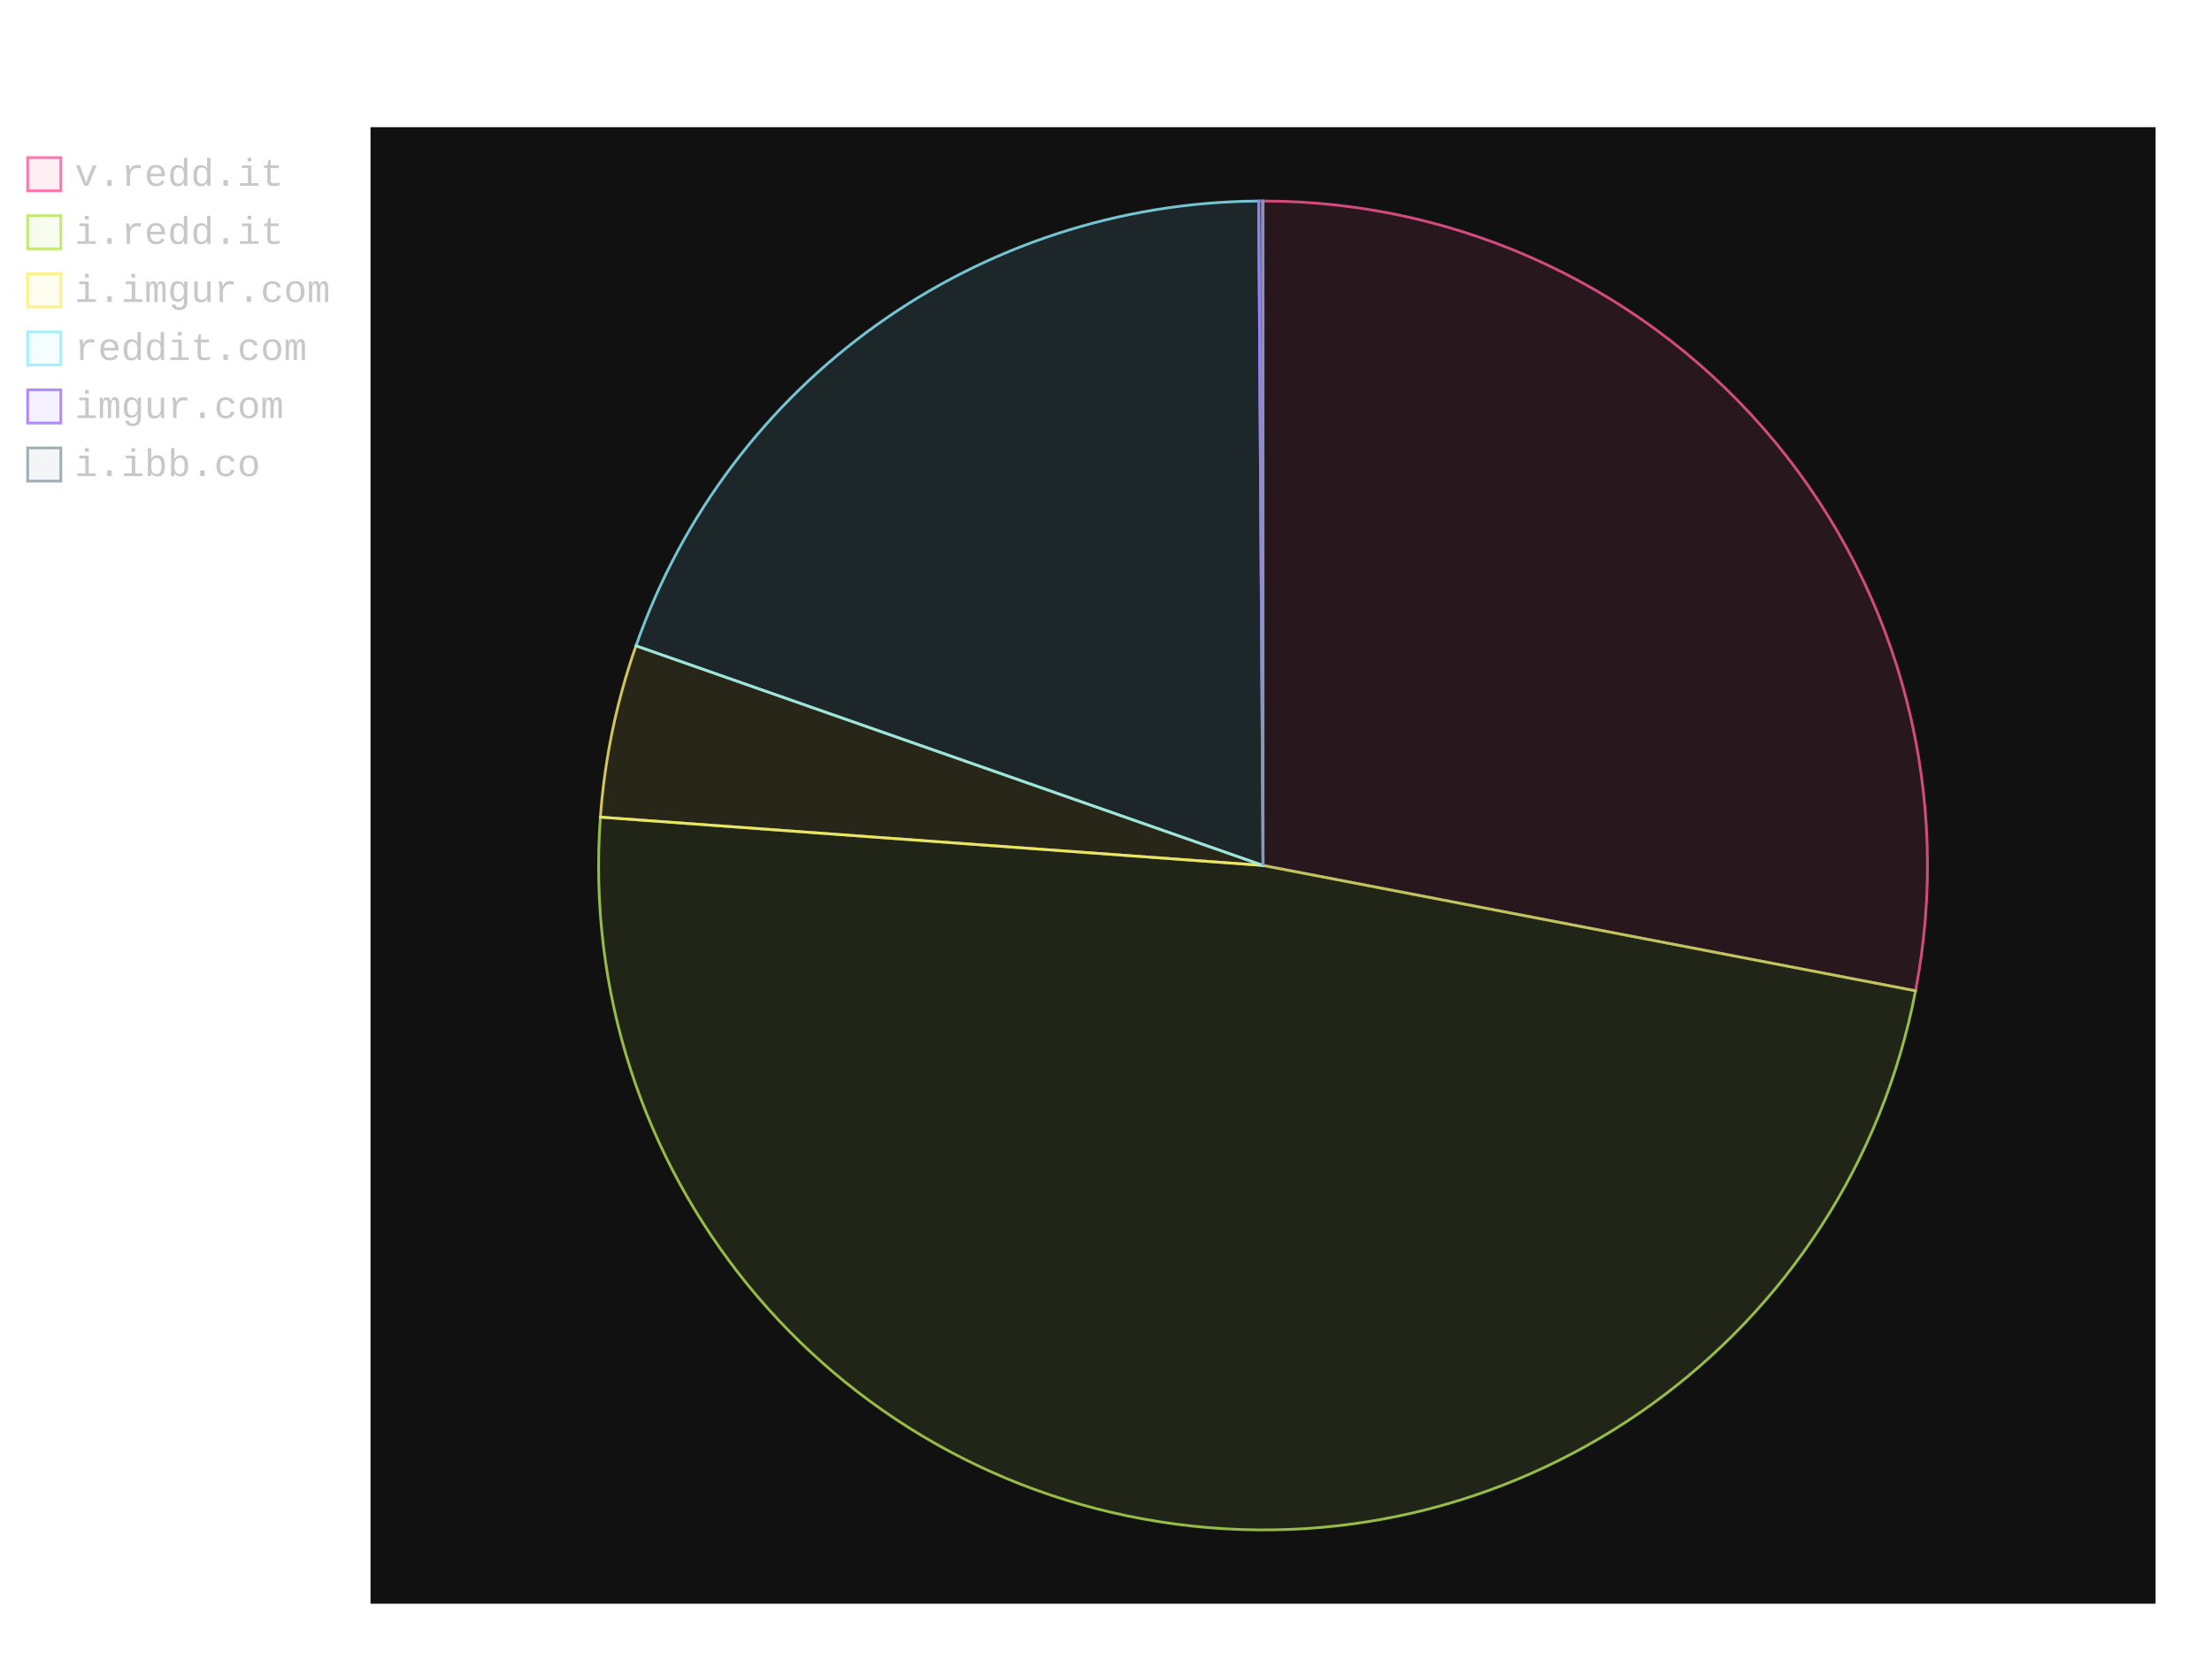
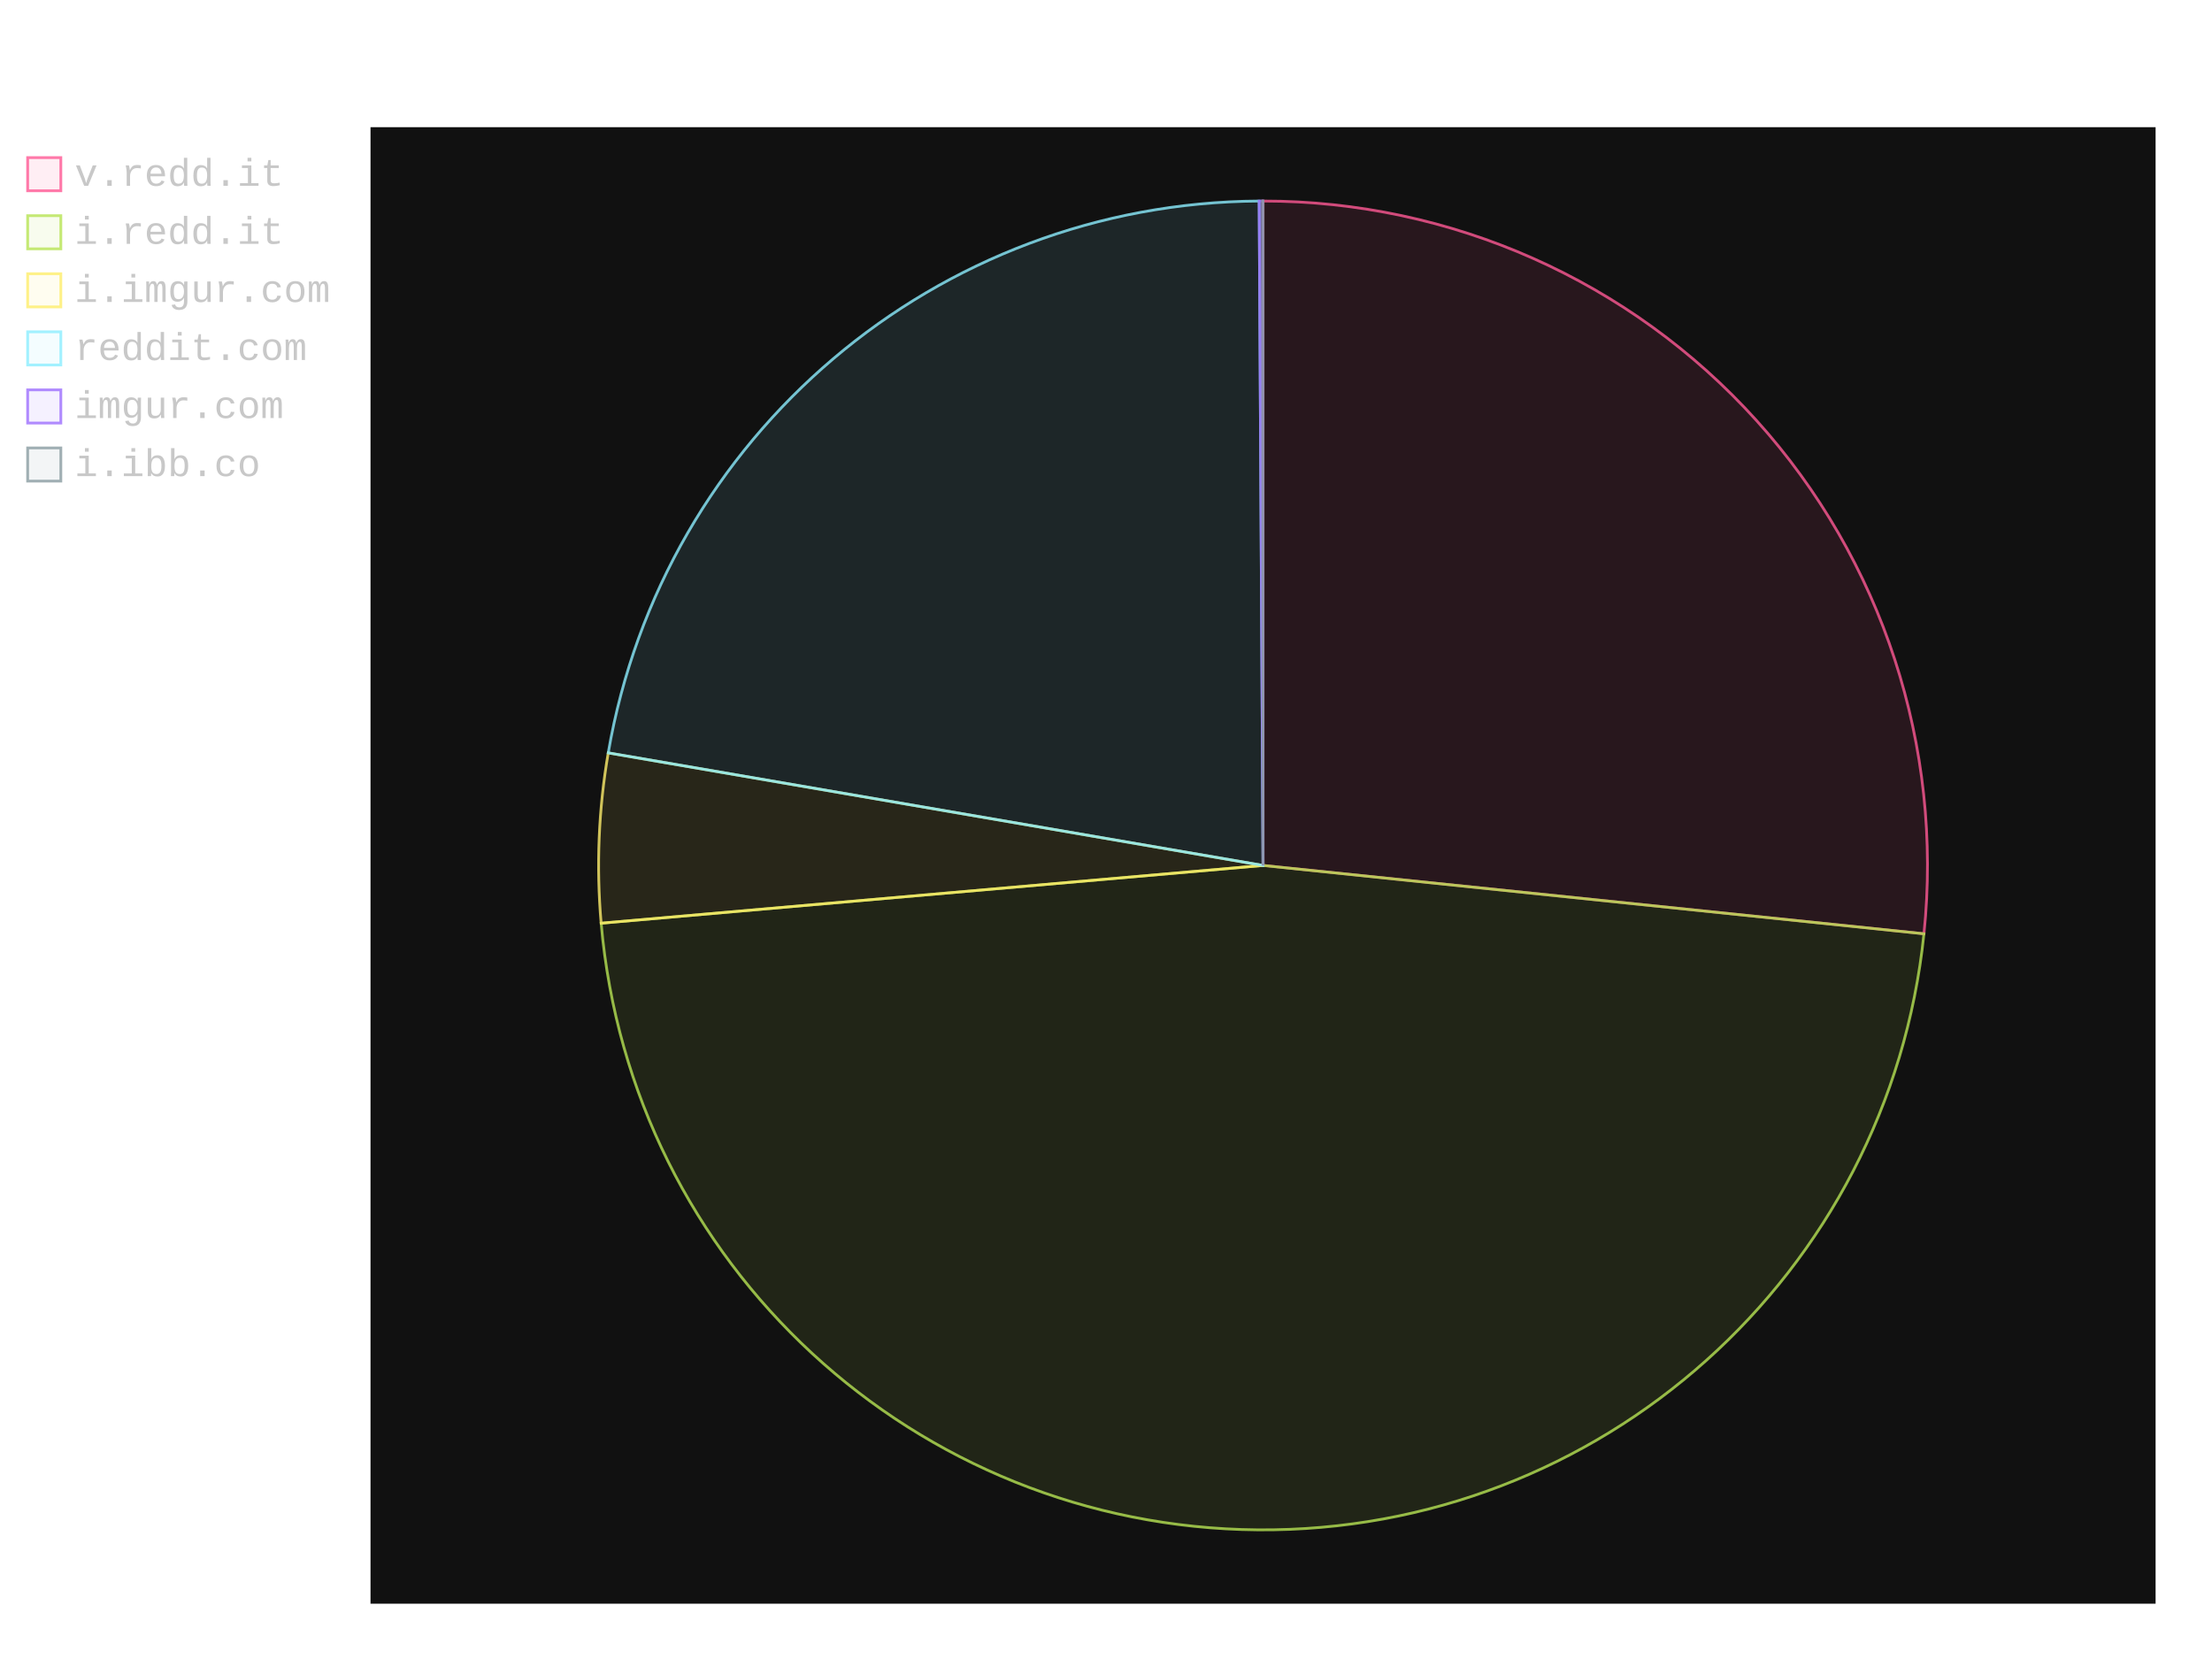
- <svg xmlns="http://www.w3.org/2000/svg" id="chart-ddd805a8-e7df-4761-8694-a3ccb7ba3b9c" class="pygal-chart" viewBox="0 0 800 600">
+ <svg xmlns="http://www.w3.org/2000/svg" id="chart-b8b726ad-908a-4d61-a55b-5cfc2bc0a9ee" class="pygal-chart" viewBox="0 0 800 600">
  <defs>
-     <style type="text/css">#chart-ddd805a8-e7df-4761-8694-a3ccb7ba3b9c{-webkit-user-select:none;-webkit-font-smoothing:antialiased;font-family:Consolas,"Liberation Mono",Menlo,Courier,monospace}#chart-ddd805a8-e7df-4761-8694-a3ccb7ba3b9c .title{font-family:Consolas,"Liberation Mono",Menlo,Courier,monospace;font-size:16px}#chart-ddd805a8-e7df-4761-8694-a3ccb7ba3b9c .legends .legend text{font-family:Consolas,"Liberation Mono",Menlo,Courier,monospace;font-size:14px}#chart-ddd805a8-e7df-4761-8694-a3ccb7ba3b9c .axis text{font-family:Consolas,"Liberation Mono",Menlo,Courier,monospace;font-size:10px}#chart-ddd805a8-e7df-4761-8694-a3ccb7ba3b9c .axis text.major{font-family:Consolas,"Liberation Mono",Menlo,Courier,monospace;font-size:10px}#chart-ddd805a8-e7df-4761-8694-a3ccb7ba3b9c .text-overlay text.value{font-family:Consolas,"Liberation Mono",Menlo,Courier,monospace;font-size:16px}#chart-ddd805a8-e7df-4761-8694-a3ccb7ba3b9c .text-overlay text.label{font-family:Consolas,"Liberation Mono",Menlo,Courier,monospace;font-size:10px}#chart-ddd805a8-e7df-4761-8694-a3ccb7ba3b9c .tooltip{font-family:Consolas,"Liberation Mono",Menlo,Courier,monospace;font-size:14px}#chart-ddd805a8-e7df-4761-8694-a3ccb7ba3b9c text.no_data{font-family:Consolas,"Liberation Mono",Menlo,Courier,monospace;font-size:64px}
- #chart-ddd805a8-e7df-4761-8694-a3ccb7ba3b9c{background-color:rgba(0,0,0,0)}#chart-ddd805a8-e7df-4761-8694-a3ccb7ba3b9c path,#chart-ddd805a8-e7df-4761-8694-a3ccb7ba3b9c line,#chart-ddd805a8-e7df-4761-8694-a3ccb7ba3b9c rect,#chart-ddd805a8-e7df-4761-8694-a3ccb7ba3b9c circle{-webkit-transition:0.3s ease-out;-moz-transition:0.3s ease-out;transition:0.3s ease-out}#chart-ddd805a8-e7df-4761-8694-a3ccb7ba3b9c .graph &gt; .background{fill:rgba(0,0,0,0)}#chart-ddd805a8-e7df-4761-8694-a3ccb7ba3b9c .plot &gt; .background{fill:#111}#chart-ddd805a8-e7df-4761-8694-a3ccb7ba3b9c .graph{fill:rgba(200,200,200,1)}#chart-ddd805a8-e7df-4761-8694-a3ccb7ba3b9c text.no_data{fill:rgba(255,255,255,1)}#chart-ddd805a8-e7df-4761-8694-a3ccb7ba3b9c .title{fill:rgba(255,255,255,1)}#chart-ddd805a8-e7df-4761-8694-a3ccb7ba3b9c .legends .legend text{fill:rgba(200,200,200,1)}#chart-ddd805a8-e7df-4761-8694-a3ccb7ba3b9c .legends .legend:hover text{fill:rgba(255,255,255,1)}#chart-ddd805a8-e7df-4761-8694-a3ccb7ba3b9c .axis .line{stroke:rgba(255,255,255,1)}#chart-ddd805a8-e7df-4761-8694-a3ccb7ba3b9c .axis .guide.line{stroke:#555}#chart-ddd805a8-e7df-4761-8694-a3ccb7ba3b9c .axis .major.line{stroke:rgba(200,200,200,1)}#chart-ddd805a8-e7df-4761-8694-a3ccb7ba3b9c .axis text.major{fill:rgba(255,255,255,1)}#chart-ddd805a8-e7df-4761-8694-a3ccb7ba3b9c .axis.y .guides:hover .guide.line,#chart-ddd805a8-e7df-4761-8694-a3ccb7ba3b9c .line-graph .axis.x .guides:hover .guide.line,#chart-ddd805a8-e7df-4761-8694-a3ccb7ba3b9c .stackedline-graph .axis.x .guides:hover .guide.line,#chart-ddd805a8-e7df-4761-8694-a3ccb7ba3b9c .xy-graph .axis.x .guides:hover .guide.line{stroke:rgba(255,255,255,1)}#chart-ddd805a8-e7df-4761-8694-a3ccb7ba3b9c .axis .guides:hover text{fill:rgba(255,255,255,1)}#chart-ddd805a8-e7df-4761-8694-a3ccb7ba3b9c .reactive{fill-opacity:.1;stroke-opacity:.8;stroke-width:1}#chart-ddd805a8-e7df-4761-8694-a3ccb7ba3b9c .ci{stroke:rgba(200,200,200,1)}#chart-ddd805a8-e7df-4761-8694-a3ccb7ba3b9c .reactive.active,#chart-ddd805a8-e7df-4761-8694-a3ccb7ba3b9c .active .reactive{fill-opacity:.75;stroke-opacity:.9;stroke-width:4}#chart-ddd805a8-e7df-4761-8694-a3ccb7ba3b9c .ci .reactive.active{stroke-width:1.5}#chart-ddd805a8-e7df-4761-8694-a3ccb7ba3b9c .series text{fill:rgba(255,255,255,1)}#chart-ddd805a8-e7df-4761-8694-a3ccb7ba3b9c .tooltip rect{fill:#111;stroke:rgba(255,255,255,1);-webkit-transition:opacity 0.3s ease-out;-moz-transition:opacity 0.3s ease-out;transition:opacity 0.3s ease-out}#chart-ddd805a8-e7df-4761-8694-a3ccb7ba3b9c .tooltip .label{fill:rgba(200,200,200,1)}#chart-ddd805a8-e7df-4761-8694-a3ccb7ba3b9c .tooltip .label{fill:rgba(200,200,200,1)}#chart-ddd805a8-e7df-4761-8694-a3ccb7ba3b9c .tooltip .legend{font-size:.8em;fill:#555}#chart-ddd805a8-e7df-4761-8694-a3ccb7ba3b9c .tooltip .x_label{font-size:.6em;fill:rgba(255,255,255,1)}#chart-ddd805a8-e7df-4761-8694-a3ccb7ba3b9c .tooltip .xlink{font-size:.5em;text-decoration:underline}#chart-ddd805a8-e7df-4761-8694-a3ccb7ba3b9c .tooltip .value{font-size:1.5em}#chart-ddd805a8-e7df-4761-8694-a3ccb7ba3b9c .bound{font-size:.5em}#chart-ddd805a8-e7df-4761-8694-a3ccb7ba3b9c .max-value{font-size:.75em;fill:#555}#chart-ddd805a8-e7df-4761-8694-a3ccb7ba3b9c .map-element{fill:#111;stroke:#555 !important}#chart-ddd805a8-e7df-4761-8694-a3ccb7ba3b9c .map-element .reactive{fill-opacity:inherit;stroke-opacity:inherit}#chart-ddd805a8-e7df-4761-8694-a3ccb7ba3b9c .color-0,#chart-ddd805a8-e7df-4761-8694-a3ccb7ba3b9c .color-0 a:visited{stroke:#ff5995;fill:#ff5995}#chart-ddd805a8-e7df-4761-8694-a3ccb7ba3b9c .color-1,#chart-ddd805a8-e7df-4761-8694-a3ccb7ba3b9c .color-1 a:visited{stroke:#b6e354;fill:#b6e354}#chart-ddd805a8-e7df-4761-8694-a3ccb7ba3b9c .color-2,#chart-ddd805a8-e7df-4761-8694-a3ccb7ba3b9c .color-2 a:visited{stroke:#feed6c;fill:#feed6c}#chart-ddd805a8-e7df-4761-8694-a3ccb7ba3b9c .color-3,#chart-ddd805a8-e7df-4761-8694-a3ccb7ba3b9c .color-3 a:visited{stroke:#8cedff;fill:#8cedff}#chart-ddd805a8-e7df-4761-8694-a3ccb7ba3b9c .color-4,#chart-ddd805a8-e7df-4761-8694-a3ccb7ba3b9c .color-4 a:visited{stroke:#9e6ffe;fill:#9e6ffe}#chart-ddd805a8-e7df-4761-8694-a3ccb7ba3b9c .color-5,#chart-ddd805a8-e7df-4761-8694-a3ccb7ba3b9c .color-5 a:visited{stroke:#899ca1;fill:#899ca1}#chart-ddd805a8-e7df-4761-8694-a3ccb7ba3b9c .text-overlay .color-0 text{fill:black}#chart-ddd805a8-e7df-4761-8694-a3ccb7ba3b9c .text-overlay .color-1 text{fill:black}#chart-ddd805a8-e7df-4761-8694-a3ccb7ba3b9c .text-overlay .color-2 text{fill:black}#chart-ddd805a8-e7df-4761-8694-a3ccb7ba3b9c .text-overlay .color-3 text{fill:black}#chart-ddd805a8-e7df-4761-8694-a3ccb7ba3b9c .text-overlay .color-4 text{fill:black}#chart-ddd805a8-e7df-4761-8694-a3ccb7ba3b9c .text-overlay .color-5 text{fill:black}
- #chart-ddd805a8-e7df-4761-8694-a3ccb7ba3b9c text.no_data{text-anchor:middle}#chart-ddd805a8-e7df-4761-8694-a3ccb7ba3b9c .guide.line{fill:none}#chart-ddd805a8-e7df-4761-8694-a3ccb7ba3b9c .centered{text-anchor:middle}#chart-ddd805a8-e7df-4761-8694-a3ccb7ba3b9c .title{text-anchor:middle}#chart-ddd805a8-e7df-4761-8694-a3ccb7ba3b9c .legends .legend text{fill-opacity:1}#chart-ddd805a8-e7df-4761-8694-a3ccb7ba3b9c .axis.x text{text-anchor:middle}#chart-ddd805a8-e7df-4761-8694-a3ccb7ba3b9c .axis.x:not(.web) text[transform]{text-anchor:start}#chart-ddd805a8-e7df-4761-8694-a3ccb7ba3b9c .axis.x:not(.web) text[transform].backwards{text-anchor:end}#chart-ddd805a8-e7df-4761-8694-a3ccb7ba3b9c .axis.y text{text-anchor:end}#chart-ddd805a8-e7df-4761-8694-a3ccb7ba3b9c .axis.y text[transform].backwards{text-anchor:start}#chart-ddd805a8-e7df-4761-8694-a3ccb7ba3b9c .axis.y2 text{text-anchor:start}#chart-ddd805a8-e7df-4761-8694-a3ccb7ba3b9c .axis.y2 text[transform].backwards{text-anchor:end}#chart-ddd805a8-e7df-4761-8694-a3ccb7ba3b9c .axis .guide.line{stroke-dasharray:4,4;stroke:black}#chart-ddd805a8-e7df-4761-8694-a3ccb7ba3b9c .axis .major.guide.line{stroke-dasharray:6,6;stroke:black}#chart-ddd805a8-e7df-4761-8694-a3ccb7ba3b9c .horizontal .axis.y .guide.line,#chart-ddd805a8-e7df-4761-8694-a3ccb7ba3b9c .horizontal .axis.y2 .guide.line,#chart-ddd805a8-e7df-4761-8694-a3ccb7ba3b9c .vertical .axis.x .guide.line{opacity:0}#chart-ddd805a8-e7df-4761-8694-a3ccb7ba3b9c .horizontal .axis.always_show .guide.line,#chart-ddd805a8-e7df-4761-8694-a3ccb7ba3b9c .vertical .axis.always_show .guide.line{opacity:1 !important}#chart-ddd805a8-e7df-4761-8694-a3ccb7ba3b9c .axis.y .guides:hover .guide.line,#chart-ddd805a8-e7df-4761-8694-a3ccb7ba3b9c .axis.y2 .guides:hover .guide.line,#chart-ddd805a8-e7df-4761-8694-a3ccb7ba3b9c .axis.x .guides:hover .guide.line{opacity:1}#chart-ddd805a8-e7df-4761-8694-a3ccb7ba3b9c .axis .guides:hover text{opacity:1}#chart-ddd805a8-e7df-4761-8694-a3ccb7ba3b9c .nofill{fill:none}#chart-ddd805a8-e7df-4761-8694-a3ccb7ba3b9c .subtle-fill{fill-opacity:.2}#chart-ddd805a8-e7df-4761-8694-a3ccb7ba3b9c .dot{stroke-width:1px;fill-opacity:1;stroke-opacity:1}#chart-ddd805a8-e7df-4761-8694-a3ccb7ba3b9c .dot.active{stroke-width:5px}#chart-ddd805a8-e7df-4761-8694-a3ccb7ba3b9c .dot.negative{fill:transparent}#chart-ddd805a8-e7df-4761-8694-a3ccb7ba3b9c text,#chart-ddd805a8-e7df-4761-8694-a3ccb7ba3b9c tspan{stroke:none !important}#chart-ddd805a8-e7df-4761-8694-a3ccb7ba3b9c .series text.active{opacity:1}#chart-ddd805a8-e7df-4761-8694-a3ccb7ba3b9c .tooltip rect{fill-opacity:.95;stroke-width:.5}#chart-ddd805a8-e7df-4761-8694-a3ccb7ba3b9c .tooltip text{fill-opacity:1}#chart-ddd805a8-e7df-4761-8694-a3ccb7ba3b9c .showable{visibility:hidden}#chart-ddd805a8-e7df-4761-8694-a3ccb7ba3b9c .showable.shown{visibility:visible}#chart-ddd805a8-e7df-4761-8694-a3ccb7ba3b9c .gauge-background{fill:rgba(229,229,229,1);stroke:none}#chart-ddd805a8-e7df-4761-8694-a3ccb7ba3b9c .bg-lines{stroke:rgba(0,0,0,0);stroke-width:2px}</style>
+     <style type="text/css">#chart-b8b726ad-908a-4d61-a55b-5cfc2bc0a9ee{-webkit-user-select:none;-webkit-font-smoothing:antialiased;font-family:Consolas,"Liberation Mono",Menlo,Courier,monospace}#chart-b8b726ad-908a-4d61-a55b-5cfc2bc0a9ee .title{font-family:Consolas,"Liberation Mono",Menlo,Courier,monospace;font-size:16px}#chart-b8b726ad-908a-4d61-a55b-5cfc2bc0a9ee .legends .legend text{font-family:Consolas,"Liberation Mono",Menlo,Courier,monospace;font-size:14px}#chart-b8b726ad-908a-4d61-a55b-5cfc2bc0a9ee .axis text{font-family:Consolas,"Liberation Mono",Menlo,Courier,monospace;font-size:10px}#chart-b8b726ad-908a-4d61-a55b-5cfc2bc0a9ee .axis text.major{font-family:Consolas,"Liberation Mono",Menlo,Courier,monospace;font-size:10px}#chart-b8b726ad-908a-4d61-a55b-5cfc2bc0a9ee .text-overlay text.value{font-family:Consolas,"Liberation Mono",Menlo,Courier,monospace;font-size:16px}#chart-b8b726ad-908a-4d61-a55b-5cfc2bc0a9ee .text-overlay text.label{font-family:Consolas,"Liberation Mono",Menlo,Courier,monospace;font-size:10px}#chart-b8b726ad-908a-4d61-a55b-5cfc2bc0a9ee .tooltip{font-family:Consolas,"Liberation Mono",Menlo,Courier,monospace;font-size:14px}#chart-b8b726ad-908a-4d61-a55b-5cfc2bc0a9ee text.no_data{font-family:Consolas,"Liberation Mono",Menlo,Courier,monospace;font-size:64px}
+ #chart-b8b726ad-908a-4d61-a55b-5cfc2bc0a9ee{background-color:rgba(0,0,0,0)}#chart-b8b726ad-908a-4d61-a55b-5cfc2bc0a9ee path,#chart-b8b726ad-908a-4d61-a55b-5cfc2bc0a9ee line,#chart-b8b726ad-908a-4d61-a55b-5cfc2bc0a9ee rect,#chart-b8b726ad-908a-4d61-a55b-5cfc2bc0a9ee circle{-webkit-transition:0.3s ease-out;-moz-transition:0.3s ease-out;transition:0.3s ease-out}#chart-b8b726ad-908a-4d61-a55b-5cfc2bc0a9ee .graph &gt; .background{fill:rgba(0,0,0,0)}#chart-b8b726ad-908a-4d61-a55b-5cfc2bc0a9ee .plot &gt; .background{fill:#111}#chart-b8b726ad-908a-4d61-a55b-5cfc2bc0a9ee .graph{fill:rgba(200,200,200,1)}#chart-b8b726ad-908a-4d61-a55b-5cfc2bc0a9ee text.no_data{fill:rgba(255,255,255,1)}#chart-b8b726ad-908a-4d61-a55b-5cfc2bc0a9ee .title{fill:rgba(255,255,255,1)}#chart-b8b726ad-908a-4d61-a55b-5cfc2bc0a9ee .legends .legend text{fill:rgba(200,200,200,1)}#chart-b8b726ad-908a-4d61-a55b-5cfc2bc0a9ee .legends .legend:hover text{fill:rgba(255,255,255,1)}#chart-b8b726ad-908a-4d61-a55b-5cfc2bc0a9ee .axis .line{stroke:rgba(255,255,255,1)}#chart-b8b726ad-908a-4d61-a55b-5cfc2bc0a9ee .axis .guide.line{stroke:#555}#chart-b8b726ad-908a-4d61-a55b-5cfc2bc0a9ee .axis .major.line{stroke:rgba(200,200,200,1)}#chart-b8b726ad-908a-4d61-a55b-5cfc2bc0a9ee .axis text.major{fill:rgba(255,255,255,1)}#chart-b8b726ad-908a-4d61-a55b-5cfc2bc0a9ee .axis.y .guides:hover .guide.line,#chart-b8b726ad-908a-4d61-a55b-5cfc2bc0a9ee .line-graph .axis.x .guides:hover .guide.line,#chart-b8b726ad-908a-4d61-a55b-5cfc2bc0a9ee .stackedline-graph .axis.x .guides:hover .guide.line,#chart-b8b726ad-908a-4d61-a55b-5cfc2bc0a9ee .xy-graph .axis.x .guides:hover .guide.line{stroke:rgba(255,255,255,1)}#chart-b8b726ad-908a-4d61-a55b-5cfc2bc0a9ee .axis .guides:hover text{fill:rgba(255,255,255,1)}#chart-b8b726ad-908a-4d61-a55b-5cfc2bc0a9ee .reactive{fill-opacity:.1;stroke-opacity:.8;stroke-width:1}#chart-b8b726ad-908a-4d61-a55b-5cfc2bc0a9ee .ci{stroke:rgba(200,200,200,1)}#chart-b8b726ad-908a-4d61-a55b-5cfc2bc0a9ee .reactive.active,#chart-b8b726ad-908a-4d61-a55b-5cfc2bc0a9ee .active .reactive{fill-opacity:.75;stroke-opacity:.9;stroke-width:4}#chart-b8b726ad-908a-4d61-a55b-5cfc2bc0a9ee .ci .reactive.active{stroke-width:1.5}#chart-b8b726ad-908a-4d61-a55b-5cfc2bc0a9ee .series text{fill:rgba(255,255,255,1)}#chart-b8b726ad-908a-4d61-a55b-5cfc2bc0a9ee .tooltip rect{fill:#111;stroke:rgba(255,255,255,1);-webkit-transition:opacity 0.3s ease-out;-moz-transition:opacity 0.3s ease-out;transition:opacity 0.3s ease-out}#chart-b8b726ad-908a-4d61-a55b-5cfc2bc0a9ee .tooltip .label{fill:rgba(200,200,200,1)}#chart-b8b726ad-908a-4d61-a55b-5cfc2bc0a9ee .tooltip .label{fill:rgba(200,200,200,1)}#chart-b8b726ad-908a-4d61-a55b-5cfc2bc0a9ee .tooltip .legend{font-size:.8em;fill:#555}#chart-b8b726ad-908a-4d61-a55b-5cfc2bc0a9ee .tooltip .x_label{font-size:.6em;fill:rgba(255,255,255,1)}#chart-b8b726ad-908a-4d61-a55b-5cfc2bc0a9ee .tooltip .xlink{font-size:.5em;text-decoration:underline}#chart-b8b726ad-908a-4d61-a55b-5cfc2bc0a9ee .tooltip .value{font-size:1.5em}#chart-b8b726ad-908a-4d61-a55b-5cfc2bc0a9ee .bound{font-size:.5em}#chart-b8b726ad-908a-4d61-a55b-5cfc2bc0a9ee .max-value{font-size:.75em;fill:#555}#chart-b8b726ad-908a-4d61-a55b-5cfc2bc0a9ee .map-element{fill:#111;stroke:#555 !important}#chart-b8b726ad-908a-4d61-a55b-5cfc2bc0a9ee .map-element .reactive{fill-opacity:inherit;stroke-opacity:inherit}#chart-b8b726ad-908a-4d61-a55b-5cfc2bc0a9ee .color-0,#chart-b8b726ad-908a-4d61-a55b-5cfc2bc0a9ee .color-0 a:visited{stroke:#ff5995;fill:#ff5995}#chart-b8b726ad-908a-4d61-a55b-5cfc2bc0a9ee .color-1,#chart-b8b726ad-908a-4d61-a55b-5cfc2bc0a9ee .color-1 a:visited{stroke:#b6e354;fill:#b6e354}#chart-b8b726ad-908a-4d61-a55b-5cfc2bc0a9ee .color-2,#chart-b8b726ad-908a-4d61-a55b-5cfc2bc0a9ee .color-2 a:visited{stroke:#feed6c;fill:#feed6c}#chart-b8b726ad-908a-4d61-a55b-5cfc2bc0a9ee .color-3,#chart-b8b726ad-908a-4d61-a55b-5cfc2bc0a9ee .color-3 a:visited{stroke:#8cedff;fill:#8cedff}#chart-b8b726ad-908a-4d61-a55b-5cfc2bc0a9ee .color-4,#chart-b8b726ad-908a-4d61-a55b-5cfc2bc0a9ee .color-4 a:visited{stroke:#9e6ffe;fill:#9e6ffe}#chart-b8b726ad-908a-4d61-a55b-5cfc2bc0a9ee .color-5,#chart-b8b726ad-908a-4d61-a55b-5cfc2bc0a9ee .color-5 a:visited{stroke:#899ca1;fill:#899ca1}#chart-b8b726ad-908a-4d61-a55b-5cfc2bc0a9ee .text-overlay .color-0 text{fill:black}#chart-b8b726ad-908a-4d61-a55b-5cfc2bc0a9ee .text-overlay .color-1 text{fill:black}#chart-b8b726ad-908a-4d61-a55b-5cfc2bc0a9ee .text-overlay .color-2 text{fill:black}#chart-b8b726ad-908a-4d61-a55b-5cfc2bc0a9ee .text-overlay .color-3 text{fill:black}#chart-b8b726ad-908a-4d61-a55b-5cfc2bc0a9ee .text-overlay .color-4 text{fill:black}#chart-b8b726ad-908a-4d61-a55b-5cfc2bc0a9ee .text-overlay .color-5 text{fill:black}
+ #chart-b8b726ad-908a-4d61-a55b-5cfc2bc0a9ee text.no_data{text-anchor:middle}#chart-b8b726ad-908a-4d61-a55b-5cfc2bc0a9ee .guide.line{fill:none}#chart-b8b726ad-908a-4d61-a55b-5cfc2bc0a9ee .centered{text-anchor:middle}#chart-b8b726ad-908a-4d61-a55b-5cfc2bc0a9ee .title{text-anchor:middle}#chart-b8b726ad-908a-4d61-a55b-5cfc2bc0a9ee .legends .legend text{fill-opacity:1}#chart-b8b726ad-908a-4d61-a55b-5cfc2bc0a9ee .axis.x text{text-anchor:middle}#chart-b8b726ad-908a-4d61-a55b-5cfc2bc0a9ee .axis.x:not(.web) text[transform]{text-anchor:start}#chart-b8b726ad-908a-4d61-a55b-5cfc2bc0a9ee .axis.x:not(.web) text[transform].backwards{text-anchor:end}#chart-b8b726ad-908a-4d61-a55b-5cfc2bc0a9ee .axis.y text{text-anchor:end}#chart-b8b726ad-908a-4d61-a55b-5cfc2bc0a9ee .axis.y text[transform].backwards{text-anchor:start}#chart-b8b726ad-908a-4d61-a55b-5cfc2bc0a9ee .axis.y2 text{text-anchor:start}#chart-b8b726ad-908a-4d61-a55b-5cfc2bc0a9ee .axis.y2 text[transform].backwards{text-anchor:end}#chart-b8b726ad-908a-4d61-a55b-5cfc2bc0a9ee .axis .guide.line{stroke-dasharray:4,4;stroke:black}#chart-b8b726ad-908a-4d61-a55b-5cfc2bc0a9ee .axis .major.guide.line{stroke-dasharray:6,6;stroke:black}#chart-b8b726ad-908a-4d61-a55b-5cfc2bc0a9ee .horizontal .axis.y .guide.line,#chart-b8b726ad-908a-4d61-a55b-5cfc2bc0a9ee .horizontal .axis.y2 .guide.line,#chart-b8b726ad-908a-4d61-a55b-5cfc2bc0a9ee .vertical .axis.x .guide.line{opacity:0}#chart-b8b726ad-908a-4d61-a55b-5cfc2bc0a9ee .horizontal .axis.always_show .guide.line,#chart-b8b726ad-908a-4d61-a55b-5cfc2bc0a9ee .vertical .axis.always_show .guide.line{opacity:1 !important}#chart-b8b726ad-908a-4d61-a55b-5cfc2bc0a9ee .axis.y .guides:hover .guide.line,#chart-b8b726ad-908a-4d61-a55b-5cfc2bc0a9ee .axis.y2 .guides:hover .guide.line,#chart-b8b726ad-908a-4d61-a55b-5cfc2bc0a9ee .axis.x .guides:hover .guide.line{opacity:1}#chart-b8b726ad-908a-4d61-a55b-5cfc2bc0a9ee .axis .guides:hover text{opacity:1}#chart-b8b726ad-908a-4d61-a55b-5cfc2bc0a9ee .nofill{fill:none}#chart-b8b726ad-908a-4d61-a55b-5cfc2bc0a9ee .subtle-fill{fill-opacity:.2}#chart-b8b726ad-908a-4d61-a55b-5cfc2bc0a9ee .dot{stroke-width:1px;fill-opacity:1;stroke-opacity:1}#chart-b8b726ad-908a-4d61-a55b-5cfc2bc0a9ee .dot.active{stroke-width:5px}#chart-b8b726ad-908a-4d61-a55b-5cfc2bc0a9ee .dot.negative{fill:transparent}#chart-b8b726ad-908a-4d61-a55b-5cfc2bc0a9ee text,#chart-b8b726ad-908a-4d61-a55b-5cfc2bc0a9ee tspan{stroke:none !important}#chart-b8b726ad-908a-4d61-a55b-5cfc2bc0a9ee .series text.active{opacity:1}#chart-b8b726ad-908a-4d61-a55b-5cfc2bc0a9ee .tooltip rect{fill-opacity:.95;stroke-width:.5}#chart-b8b726ad-908a-4d61-a55b-5cfc2bc0a9ee .tooltip text{fill-opacity:1}#chart-b8b726ad-908a-4d61-a55b-5cfc2bc0a9ee .showable{visibility:hidden}#chart-b8b726ad-908a-4d61-a55b-5cfc2bc0a9ee .showable.shown{visibility:visible}#chart-b8b726ad-908a-4d61-a55b-5cfc2bc0a9ee .gauge-background{fill:rgba(229,229,229,1);stroke:none}#chart-b8b726ad-908a-4d61-a55b-5cfc2bc0a9ee .bg-lines{stroke:rgba(0,0,0,0);stroke-width:2px}</style>
  </defs>
  <g class="graph pie-graph vertical">
    <rect x="0" y="0" width="800" height="600" class="background" />
    <g transform="translate(134, 46)" class="plot">
      <rect x="0" y="0" width="645.6" height="534" class="background" />
      <g class="series serie-0 color-0">
        <g class="slices">
          <g class="slice">
-             <path d="M322.8 26.7 A240.3 240.3 0 0 1 558.785 312.335 L322.8 267 A0 0 0 0 0 322.8 267 z" class="slice reactive tooltip-trigger" />
+             <path d="M322.8 26.7 A240.3 240.3 0 0 1 561.826 291.713 L322.8 267 A0 0 0 0 0 322.8 267 z" class="slice reactive tooltip-trigger" />
          </g>
        </g>
      </g>
      <g class="series serie-1 color-1">
        <g class="slices">
          <g class="slice">
-             <path d="M558.785 312.335 A240.3 240.3 0 0 1 83.136 249.534 L322.8 267 A0 0 0 0 0 322.8 267 z" class="slice reactive tooltip-trigger" />
+             <path d="M561.826 291.713 A240.3 240.3 0 0 1 83.41 287.888 L322.8 267 A0 0 0 0 0 322.8 267 z" class="slice reactive tooltip-trigger" />
          </g>
        </g>
      </g>
      <g class="series serie-2 color-2">
        <g class="slices">
          <g class="slice">
-             <path d="M83.136 249.534 A240.3 240.3 0 0 1 96.01 187.562 L322.8 267 A0 0 0 0 0 322.8 267 z" class="slice reactive tooltip-trigger" />
+             <path d="M83.41 287.888 A240.3 240.3 0 0 1 85.974 226.286 L322.8 267 A0 0 0 0 0 322.8 267 z" class="slice reactive tooltip-trigger" />
          </g>
        </g>
      </g>
      <g class="series serie-3 color-3">
        <g class="slices">
          <g class="slice">
-             <path d="M96.01 187.562 A240.3 240.3 0 0 1 321.237 26.705 L322.8 267 A0 0 0 0 0 322.8 267 z" class="slice reactive tooltip-trigger" />
+             <path d="M85.974 226.286 A240.3 240.3 0 0 1 321.403 26.704 L322.8 267 A0 0 0 0 0 322.8 267 z" class="slice reactive tooltip-trigger" />
          </g>
        </g>
      </g>
      <g class="series serie-4 color-4">
        <g class="slices">
          <g class="slice">
-             <path d="M321.237 26.705 A240.3 240.3 0 0 1 322.605 26.7 L322.8 267 A0 0 0 0 0 322.8 267 z" class="slice reactive tooltip-trigger" />
+             <path d="M321.403 26.704 A240.3 240.3 0 0 1 322.625 26.7 L322.8 267 A0 0 0 0 0 322.8 267 z" class="slice reactive tooltip-trigger" />
          </g>
        </g>
      </g>
      <g class="series serie-5 color-5">
        <g class="slices">
          <g class="slice">
-             <path d="M322.605 26.7 A240.3 240.3 0 0 1 322.8 26.7 L322.8 267 A0 0 0 0 0 322.8 267 z" class="slice reactive tooltip-trigger" />
+             <path d="M322.625 26.7 A240.3 240.3 0 0 1 322.8 26.7 L322.8 267 A0 0 0 0 0 322.8 267 z" class="slice reactive tooltip-trigger" />
          </g>
        </g>
      </g>
    </g>
    <g class="titles">
      <text x="400.0" y="26" class="title plot_title">Distribution of domains</text>
    </g>
    <g transform="translate(134, 46)" class="plot overlay">
      <g class="series serie-0 color-0" />
      <g class="series serie-1 color-1" />
      <g class="series serie-2 color-2" />
      <g class="series serie-3 color-3" />
      <g class="series serie-4 color-4" />
      <g class="series serie-5 color-5" />
    </g>
    <g transform="translate(134, 46)" class="plot text-overlay">
      <g class="series serie-0 color-0" />
      <g class="series serie-1 color-1" />
      <g class="series serie-2 color-2" />
      <g class="series serie-3 color-3" />
      <g class="series serie-4 color-4" />
      <g class="series serie-5 color-5" />
    </g>
    <g transform="translate(134, 46)" class="plot tooltip-overlay">
      <g transform="translate(0 0)" style="opacity: 0" class="tooltip">
        <rect rx="0" ry="0" width="0" height="0" class="tooltip-box" />
        <g class="text" />
      </g>
    </g>
    <g transform="translate(10, 56)" class="legends">
      <g id="activate-serie-0" class="legend reactive activate-serie">
        <rect x="0.0" y="1.0" width="12" height="12" class="color-0 reactive" />
        <text x="17.0" y="11.2">v.redd.it</text>
      </g>
      <g id="activate-serie-1" class="legend reactive activate-serie">
        <rect x="0.0" y="22.0" width="12" height="12" class="color-1 reactive" />
        <text x="17.0" y="32.2">i.redd.it</text>
      </g>
      <g id="activate-serie-2" class="legend reactive activate-serie">
        <rect x="0.0" y="43.0" width="12" height="12" class="color-2 reactive" />
        <text x="17.0" y="53.2">i.imgur.com</text>
      </g>
      <g id="activate-serie-3" class="legend reactive activate-serie">
        <rect x="0.0" y="64.0" width="12" height="12" class="color-3 reactive" />
        <text x="17.0" y="74.2">reddit.com</text>
      </g>
      <g id="activate-serie-4" class="legend reactive activate-serie">
        <rect x="0.0" y="85.0" width="12" height="12" class="color-4 reactive" />
        <text x="17.0" y="95.2">imgur.com</text>
      </g>
      <g id="activate-serie-5" class="legend reactive activate-serie">
        <rect x="0.0" y="106.0" width="12" height="12" class="color-5 reactive" />
        <text x="17.0" y="116.2">i.ibb.co</text>
      </g>
    </g>
    <g transform="translate(790, 56)" class="legends" />
  </g>
</svg>
